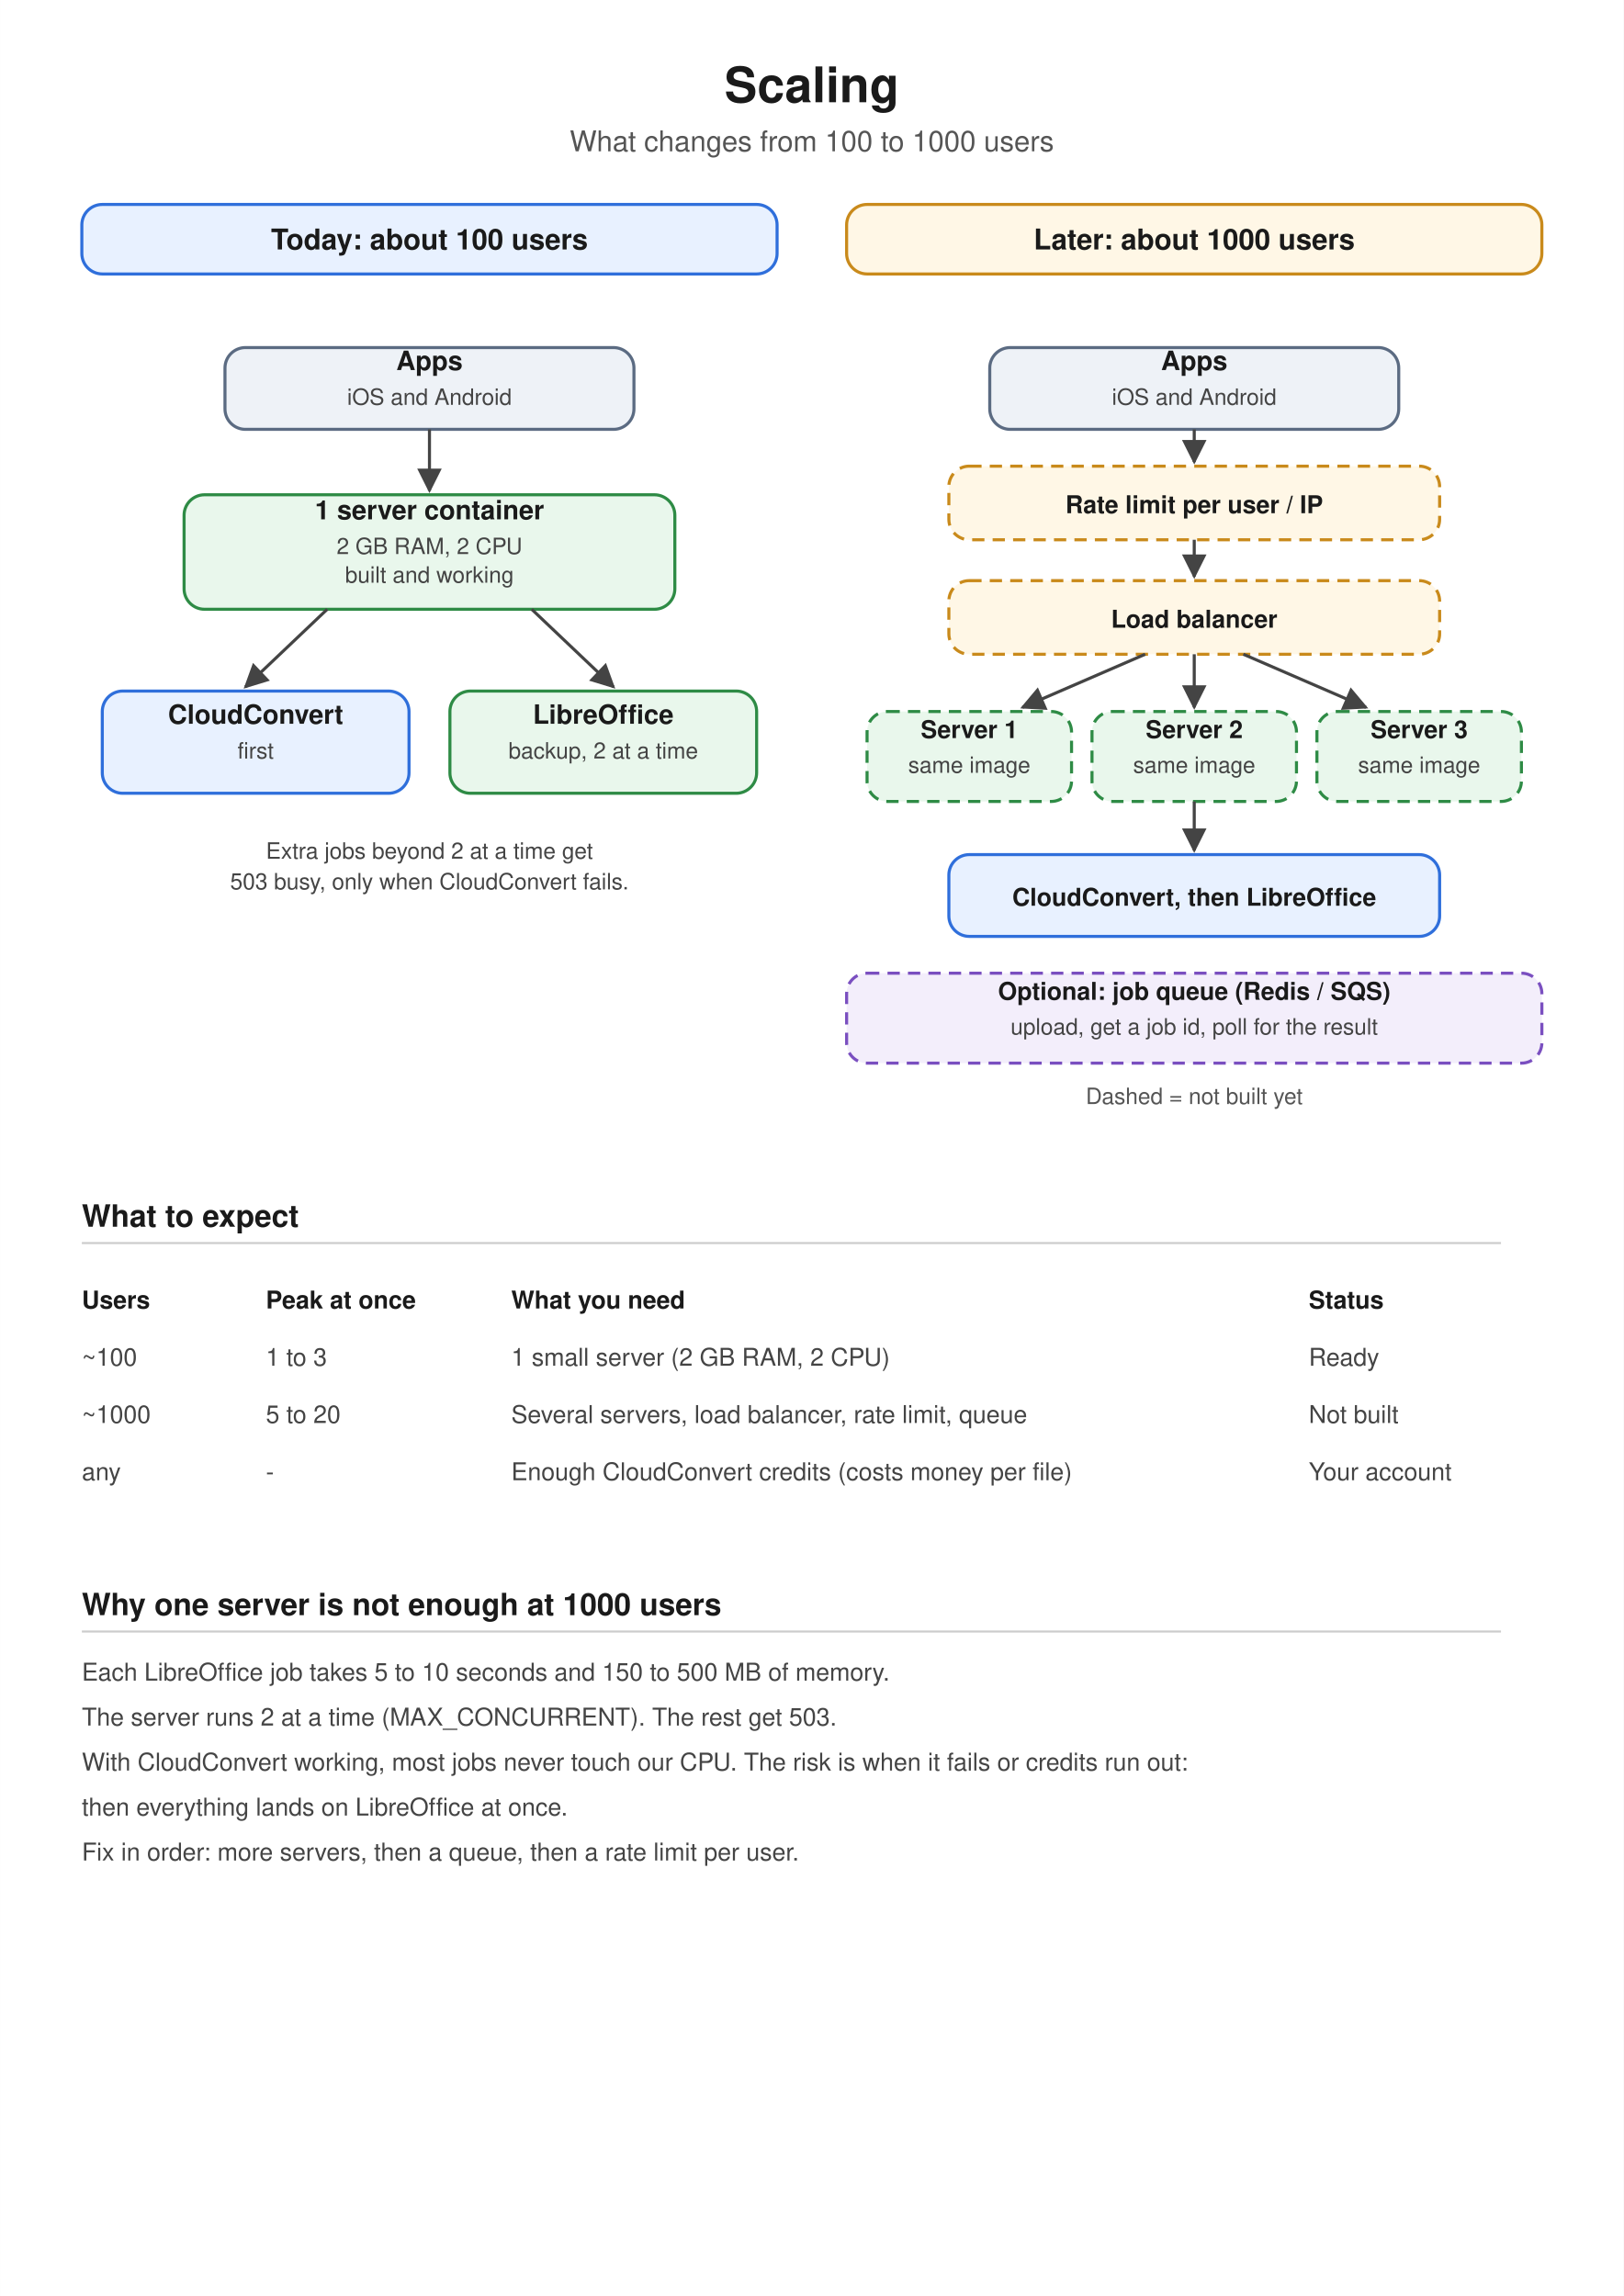
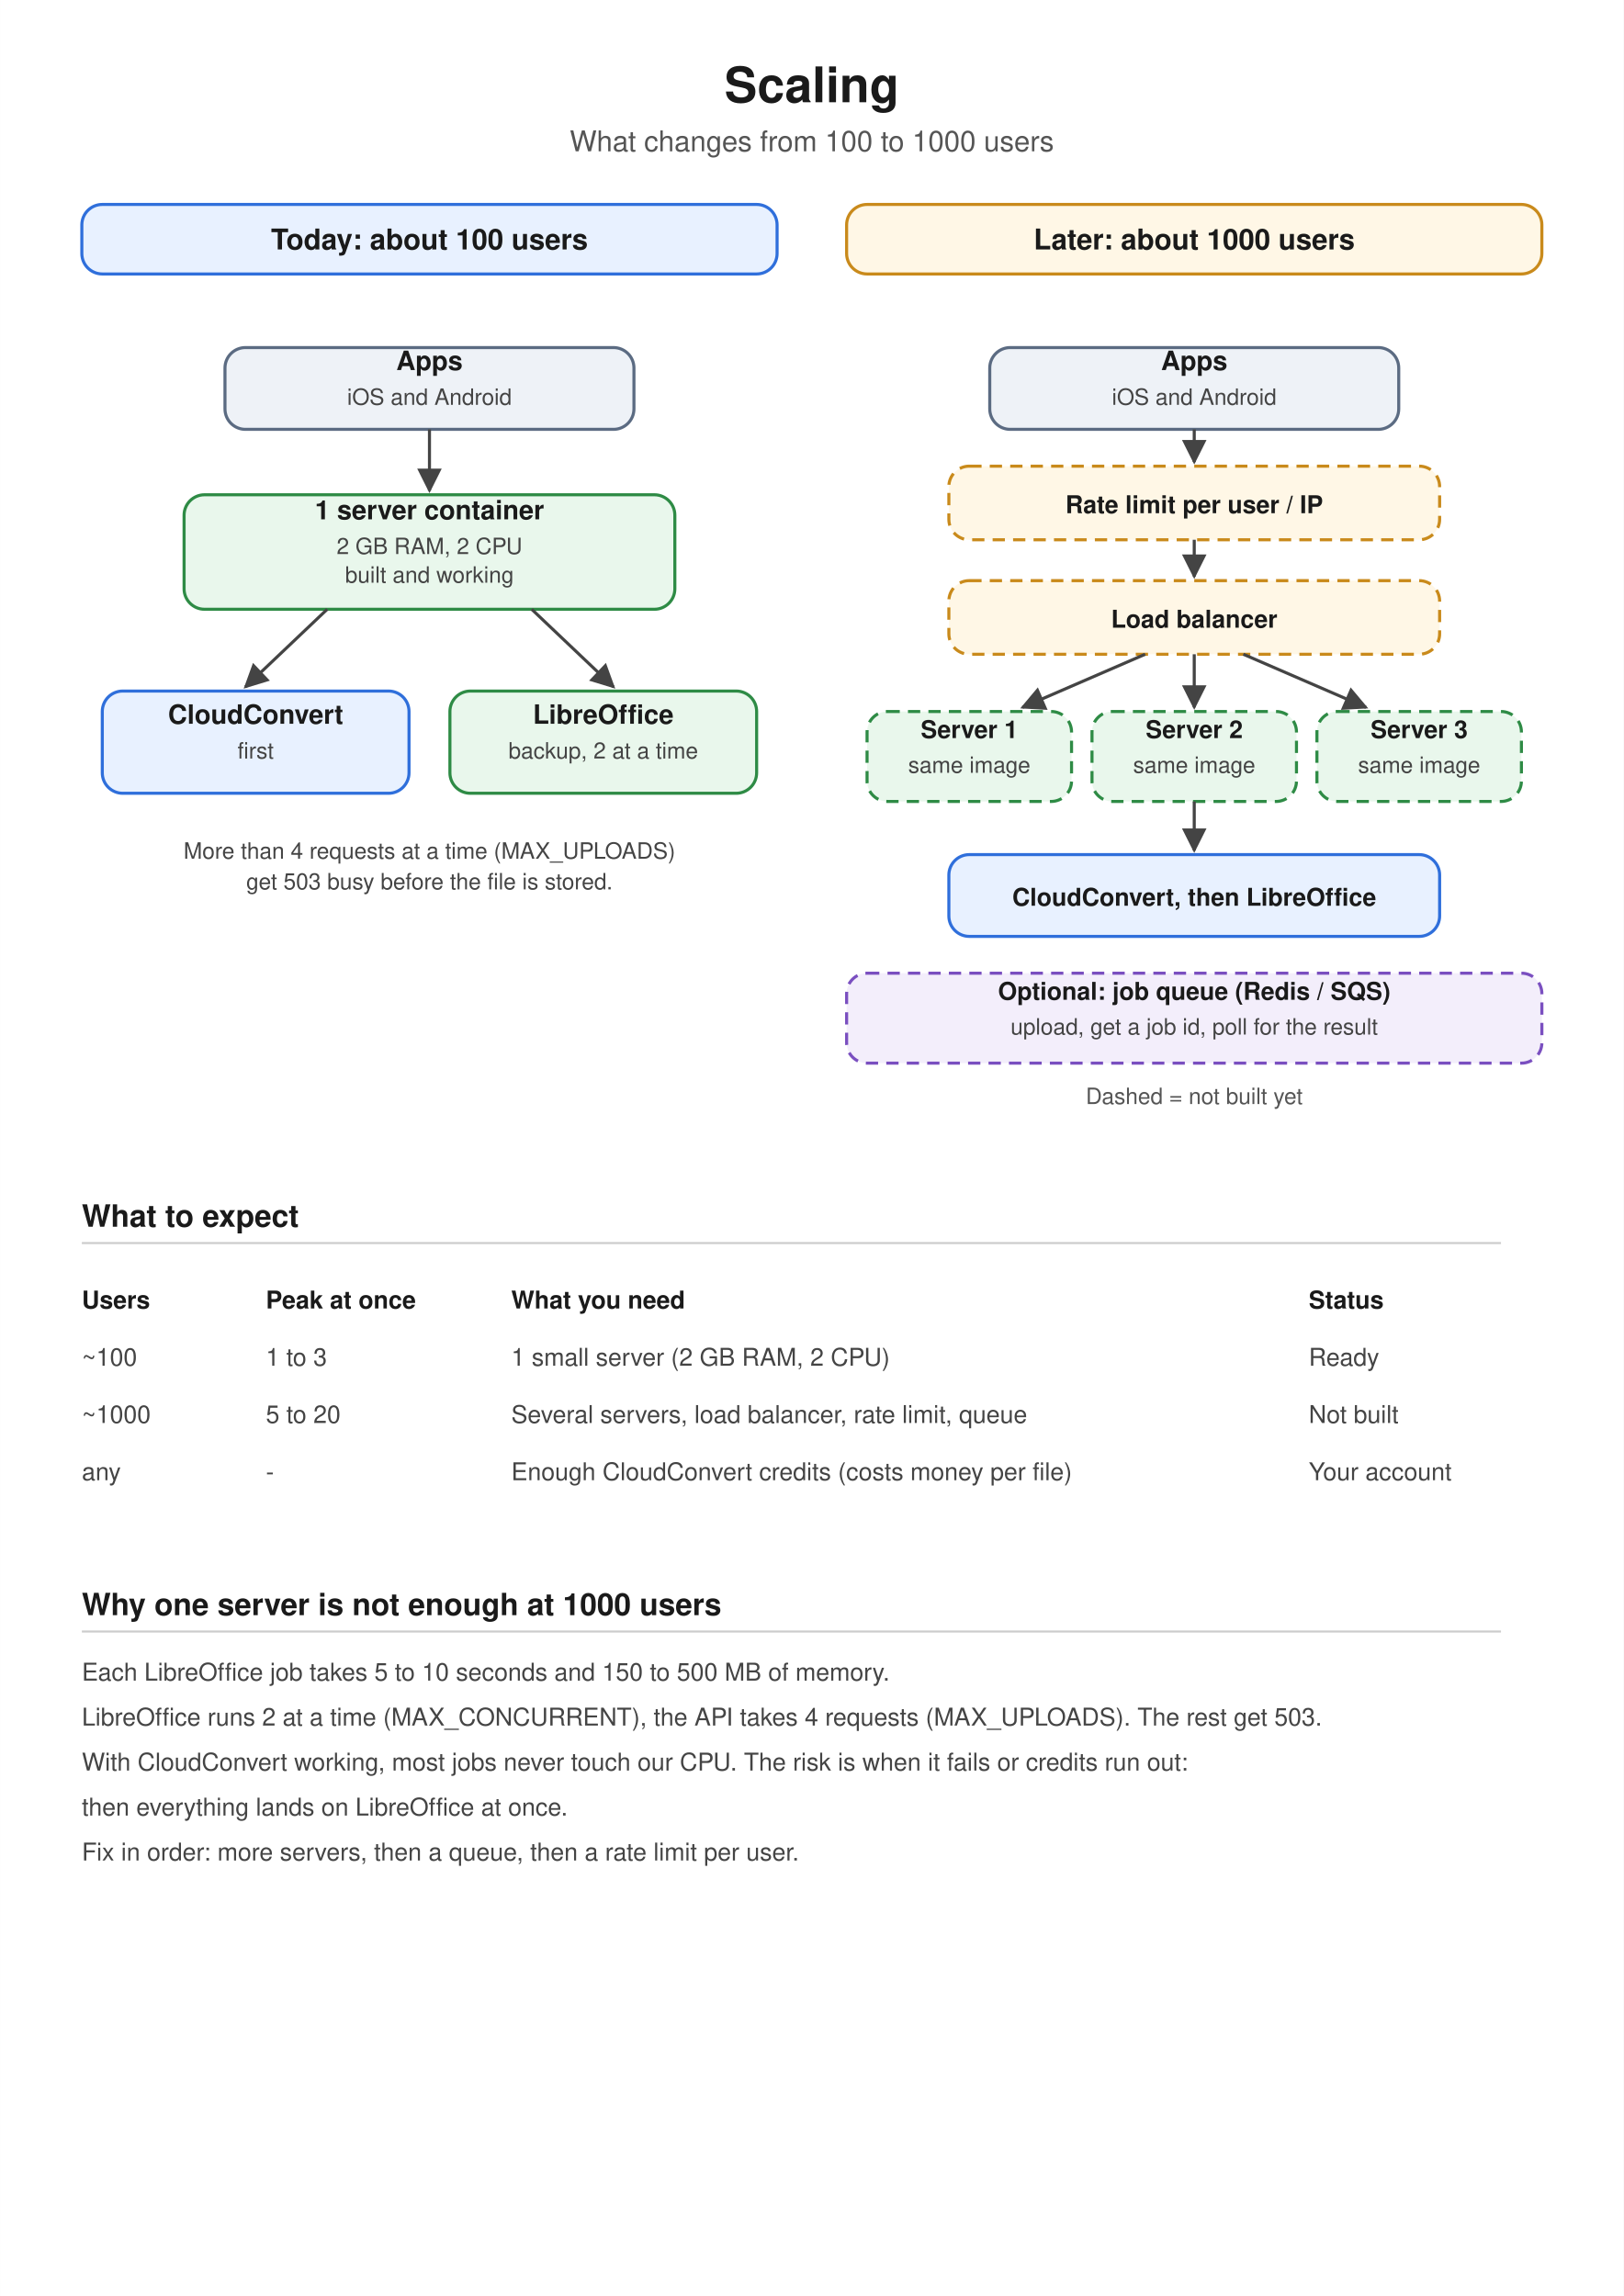
<svg xmlns="http://www.w3.org/2000/svg" width="210mm" height="297mm" viewBox="0 0 794 1123" font-family="Helvetica, Arial, sans-serif">
  <defs>
    <marker id="ar" viewBox="0 0 10 10" refX="9" refY="5" markerWidth="8" markerHeight="8" orient="auto">
      <path d="M0,0 L10,5 L0,10 z" fill="context-stroke" />
    </marker>
    <marker id="a1" viewBox="0 0 10 10" refX="9" refY="5" markerWidth="8" markerHeight="8" orient="auto">
      <path d="M0,0 L10,5 L0,10 z" fill="#444" />
    </marker>
    <marker id="a2" viewBox="0 0 10 10" refX="9" refY="5" markerWidth="8" markerHeight="8" orient="auto">
      <path d="M0,0 L10,5 L0,10 z" fill="#b3261e" />
    </marker>
    <marker id="a3" viewBox="0 0 10 10" refX="9" refY="5" markerWidth="8" markerHeight="8" orient="auto">
      <path d="M0,0 L10,5 L0,10 z" fill="#2e8b45" />
    </marker>
  </defs>
  <rect width="794" height="1123" fill="#fff" />
  <text x="397" y="50" text-anchor="middle" font-size="24" font-weight="bold" fill="#1a1a1a">Scaling</text>
  <text x="397" y="74" text-anchor="middle" font-size="14" font-weight="normal" fill="#555">What changes from 100 to 1000 users</text>
  <rect x="40" y="100" width="340" height="34" rx="10" fill="#e8f1ff" stroke="#2f6fdb" stroke-width="1.5" />
  <text x="210.0" y="122.0" text-anchor="middle" font-size="14" font-weight="bold" fill="#1a1a1a">Today: about 100 users</text>
  <rect x="414" y="100" width="340" height="34" rx="10" fill="#fff7e6" stroke="#c98a1b" stroke-width="1.5" />
  <text x="584.0" y="122.0" text-anchor="middle" font-size="14" font-weight="bold" fill="#1a1a1a">Later: about 1000 users</text>
  <rect x="110" y="170" width="200" height="40" rx="10" fill="#eef2f7" stroke="#5b6b82" stroke-width="1.5" />
  <text x="210.0" y="181.0" text-anchor="middle" font-size="13" font-weight="bold" fill="#1a1a1a">Apps</text>
  <text x="210.0" y="198.0" text-anchor="middle" font-size="11" font-weight="normal" fill="#444">iOS and Android</text>
  <line x1="210" y1="210" x2="210" y2="240" stroke="#444" stroke-width="1.5" marker-end="url(#a1)" />
  <rect x="90" y="242" width="240" height="56" rx="10" fill="#e9f7ec" stroke="#2e8b45" stroke-width="1.5" />
  <text x="210.0" y="254.0" text-anchor="middle" font-size="13" font-weight="bold" fill="#1a1a1a">1 server container</text>
  <text x="210.0" y="271.0" text-anchor="middle" font-size="11" font-weight="normal" fill="#444">2 GB RAM, 2 CPU</text>
  <text x="210.0" y="285.0" text-anchor="middle" font-size="11" font-weight="normal" fill="#444">built and working</text>
  <line x1="160" y1="298" x2="120" y2="336" stroke="#444" stroke-width="1.5" marker-end="url(#a1)" />
  <line x1="260" y1="298" x2="300" y2="336" stroke="#444" stroke-width="1.5" marker-end="url(#a1)" />
  <rect x="50" y="338" width="150" height="50" rx="10" fill="#e8f1ff" stroke="#2f6fdb" stroke-width="1.5" />
  <text x="125.0" y="354.0" text-anchor="middle" font-size="13" font-weight="bold" fill="#1a1a1a">CloudConvert</text>
  <text x="125.0" y="371.0" text-anchor="middle" font-size="11" font-weight="normal" fill="#444">first</text>
  <rect x="220" y="338" width="150" height="50" rx="10" fill="#e9f7ec" stroke="#2e8b45" stroke-width="1.5" />
  <text x="295.0" y="354.0" text-anchor="middle" font-size="13" font-weight="bold" fill="#1a1a1a">LibreOffice</text>
  <text x="295.0" y="371.0" text-anchor="middle" font-size="11" font-weight="normal" fill="#444">backup, 2 at a time</text>
-   <text x="210" y="420" text-anchor="middle" font-size="11" font-weight="normal" fill="#444">Extra jobs beyond 2 at a time get</text>
-   <text x="210" y="435" text-anchor="middle" font-size="11" font-weight="normal" fill="#444">503 busy, only when CloudConvert fails.</text>
+   <text x="210" y="420" text-anchor="middle" font-size="11" font-weight="normal" fill="#444">More than 4 requests at a time (MAX_UPLOADS)</text>
+   <text x="210" y="435" text-anchor="middle" font-size="11" font-weight="normal" fill="#444">get 503 busy before the file is stored.</text>
  <rect x="484" y="170" width="200" height="40" rx="10" fill="#eef2f7" stroke="#5b6b82" stroke-width="1.5" />
  <text x="584.0" y="181.0" text-anchor="middle" font-size="13" font-weight="bold" fill="#1a1a1a">Apps</text>
  <text x="584.0" y="198.0" text-anchor="middle" font-size="11" font-weight="normal" fill="#444">iOS and Android</text>
  <line x1="584" y1="210" x2="584" y2="226" stroke="#444" stroke-width="1.5" marker-end="url(#a1)" />
  <rect x="464" y="228" width="240" height="36" rx="10" fill="#fff7e6" stroke="#c98a1b" stroke-width="1.5" stroke-dasharray="6 4" />
  <text x="584.0" y="251.0" text-anchor="middle" font-size="12" font-weight="bold" fill="#1a1a1a">Rate limit per user / IP</text>
  <line x1="584" y1="264" x2="584" y2="282" stroke="#444" stroke-width="1.5" marker-end="url(#a1)" />
  <rect x="464" y="284" width="240" height="36" rx="10" fill="#fff7e6" stroke="#c98a1b" stroke-width="1.5" stroke-dasharray="6 4" />
  <text x="584.0" y="307.0" text-anchor="middle" font-size="12" font-weight="bold" fill="#1a1a1a">Load balancer</text>
  <line x1="560" y1="320" x2="500" y2="346" stroke="#444" stroke-width="1.5" marker-end="url(#a1)" />
  <line x1="584" y1="320" x2="584" y2="346" stroke="#444" stroke-width="1.5" marker-end="url(#a1)" />
  <line x1="608" y1="320" x2="668" y2="346" stroke="#444" stroke-width="1.5" marker-end="url(#a1)" />
  <rect x="424" y="348" width="100" height="44" rx="10" fill="#e9f7ec" stroke="#2e8b45" stroke-width="1.5" stroke-dasharray="6 4" />
  <text x="474.0" y="361.0" text-anchor="middle" font-size="12" font-weight="bold" fill="#1a1a1a">Server 1</text>
  <text x="474.0" y="378.0" text-anchor="middle" font-size="11" font-weight="normal" fill="#444">same image</text>
  <rect x="534" y="348" width="100" height="44" rx="10" fill="#e9f7ec" stroke="#2e8b45" stroke-width="1.5" stroke-dasharray="6 4" />
  <text x="584.0" y="361.0" text-anchor="middle" font-size="12" font-weight="bold" fill="#1a1a1a">Server 2</text>
  <text x="584.0" y="378.0" text-anchor="middle" font-size="11" font-weight="normal" fill="#444">same image</text>
  <rect x="644" y="348" width="100" height="44" rx="10" fill="#e9f7ec" stroke="#2e8b45" stroke-width="1.5" stroke-dasharray="6 4" />
  <text x="694.0" y="361.0" text-anchor="middle" font-size="12" font-weight="bold" fill="#1a1a1a">Server 3</text>
  <text x="694.0" y="378.0" text-anchor="middle" font-size="11" font-weight="normal" fill="#444">same image</text>
  <line x1="584" y1="392" x2="584" y2="416" stroke="#444" stroke-width="1.5" marker-end="url(#a1)" />
  <rect x="464" y="418" width="240" height="40" rx="10" fill="#e8f1ff" stroke="#2f6fdb" stroke-width="1.5" />
  <text x="584.0" y="443.0" text-anchor="middle" font-size="12" font-weight="bold" fill="#1a1a1a">CloudConvert, then LibreOffice</text>
  <rect x="414" y="476" width="340" height="44" rx="10" fill="#f3eefb" stroke="#7a4fc0" stroke-width="1.5" stroke-dasharray="6 4" />
  <text x="584.0" y="489.0" text-anchor="middle" font-size="12" font-weight="bold" fill="#1a1a1a">Optional: job queue (Redis / SQS)</text>
  <text x="584.0" y="506.0" text-anchor="middle" font-size="11" font-weight="normal" fill="#444">upload, get a job id, poll for the result</text>
  <text x="584" y="540" text-anchor="middle" font-size="11" font-weight="normal" fill="#555">Dashed = not built yet</text>
  <text x="40" y="600" text-anchor="start" font-size="15" font-weight="bold" fill="#1a1a1a">What to expect</text>
  <line x1="40" y1="608" x2="734" y2="608" stroke="#ccc" />
  <text x="40" y="640" text-anchor="start" font-size="12" font-weight="bold" fill="#1a1a1a">Users</text>
  <text x="130" y="640" text-anchor="start" font-size="12" font-weight="bold" fill="#1a1a1a">Peak at once</text>
  <text x="250" y="640" text-anchor="start" font-size="12" font-weight="bold" fill="#1a1a1a">What you need</text>
  <text x="640" y="640" text-anchor="start" font-size="12" font-weight="bold" fill="#1a1a1a">Status</text>
  <text x="40" y="668" text-anchor="start" font-size="12" font-weight="normal" fill="#444">~100</text>
  <text x="130" y="668" text-anchor="start" font-size="12" font-weight="normal" fill="#444">1 to 3</text>
  <text x="250" y="668" text-anchor="start" font-size="12" font-weight="normal" fill="#444">1 small server (2 GB RAM, 2 CPU)</text>
  <text x="640" y="668" text-anchor="start" font-size="12" font-weight="normal" fill="#444">Ready</text>
  <text x="40" y="696" text-anchor="start" font-size="12" font-weight="normal" fill="#444">~1000</text>
  <text x="130" y="696" text-anchor="start" font-size="12" font-weight="normal" fill="#444">5 to 20</text>
  <text x="250" y="696" text-anchor="start" font-size="12" font-weight="normal" fill="#444">Several servers, load balancer, rate limit, queue</text>
  <text x="640" y="696" text-anchor="start" font-size="12" font-weight="normal" fill="#444">Not built</text>
  <text x="40" y="724" text-anchor="start" font-size="12" font-weight="normal" fill="#444">any</text>
  <text x="130" y="724" text-anchor="start" font-size="12" font-weight="normal" fill="#444">-</text>
  <text x="250" y="724" text-anchor="start" font-size="12" font-weight="normal" fill="#444">Enough CloudConvert credits (costs money per file)</text>
  <text x="640" y="724" text-anchor="start" font-size="12" font-weight="normal" fill="#444">Your account</text>
  <text x="40" y="790" text-anchor="start" font-size="15" font-weight="bold" fill="#1a1a1a">Why one server is not enough at 1000 users</text>
  <line x1="40" y1="798" x2="734" y2="798" stroke="#ccc" />
  <text x="40" y="822" text-anchor="start" font-size="12" font-weight="normal" fill="#444">Each LibreOffice job takes 5 to 10 seconds and 150 to 500 MB of memory.</text>
-   <text x="40" y="844" text-anchor="start" font-size="12" font-weight="normal" fill="#444">The server runs 2 at a time (MAX_CONCURRENT). The rest get 503.</text>
+   <text x="40" y="844" text-anchor="start" font-size="12" font-weight="normal" fill="#444">LibreOffice runs 2 at a time (MAX_CONCURRENT), the API takes 4 requests (MAX_UPLOADS). The rest get 503.</text>
  <text x="40" y="866" text-anchor="start" font-size="12" font-weight="normal" fill="#444">With CloudConvert working, most jobs never touch our CPU. The risk is when it fails or credits run out:</text>
  <text x="40" y="888" text-anchor="start" font-size="12" font-weight="normal" fill="#444">then everything lands on LibreOffice at once.</text>
  <text x="40" y="910" text-anchor="start" font-size="12" font-weight="normal" fill="#444">Fix in order: more servers, then a queue, then a rate limit per user.</text>
</svg>
